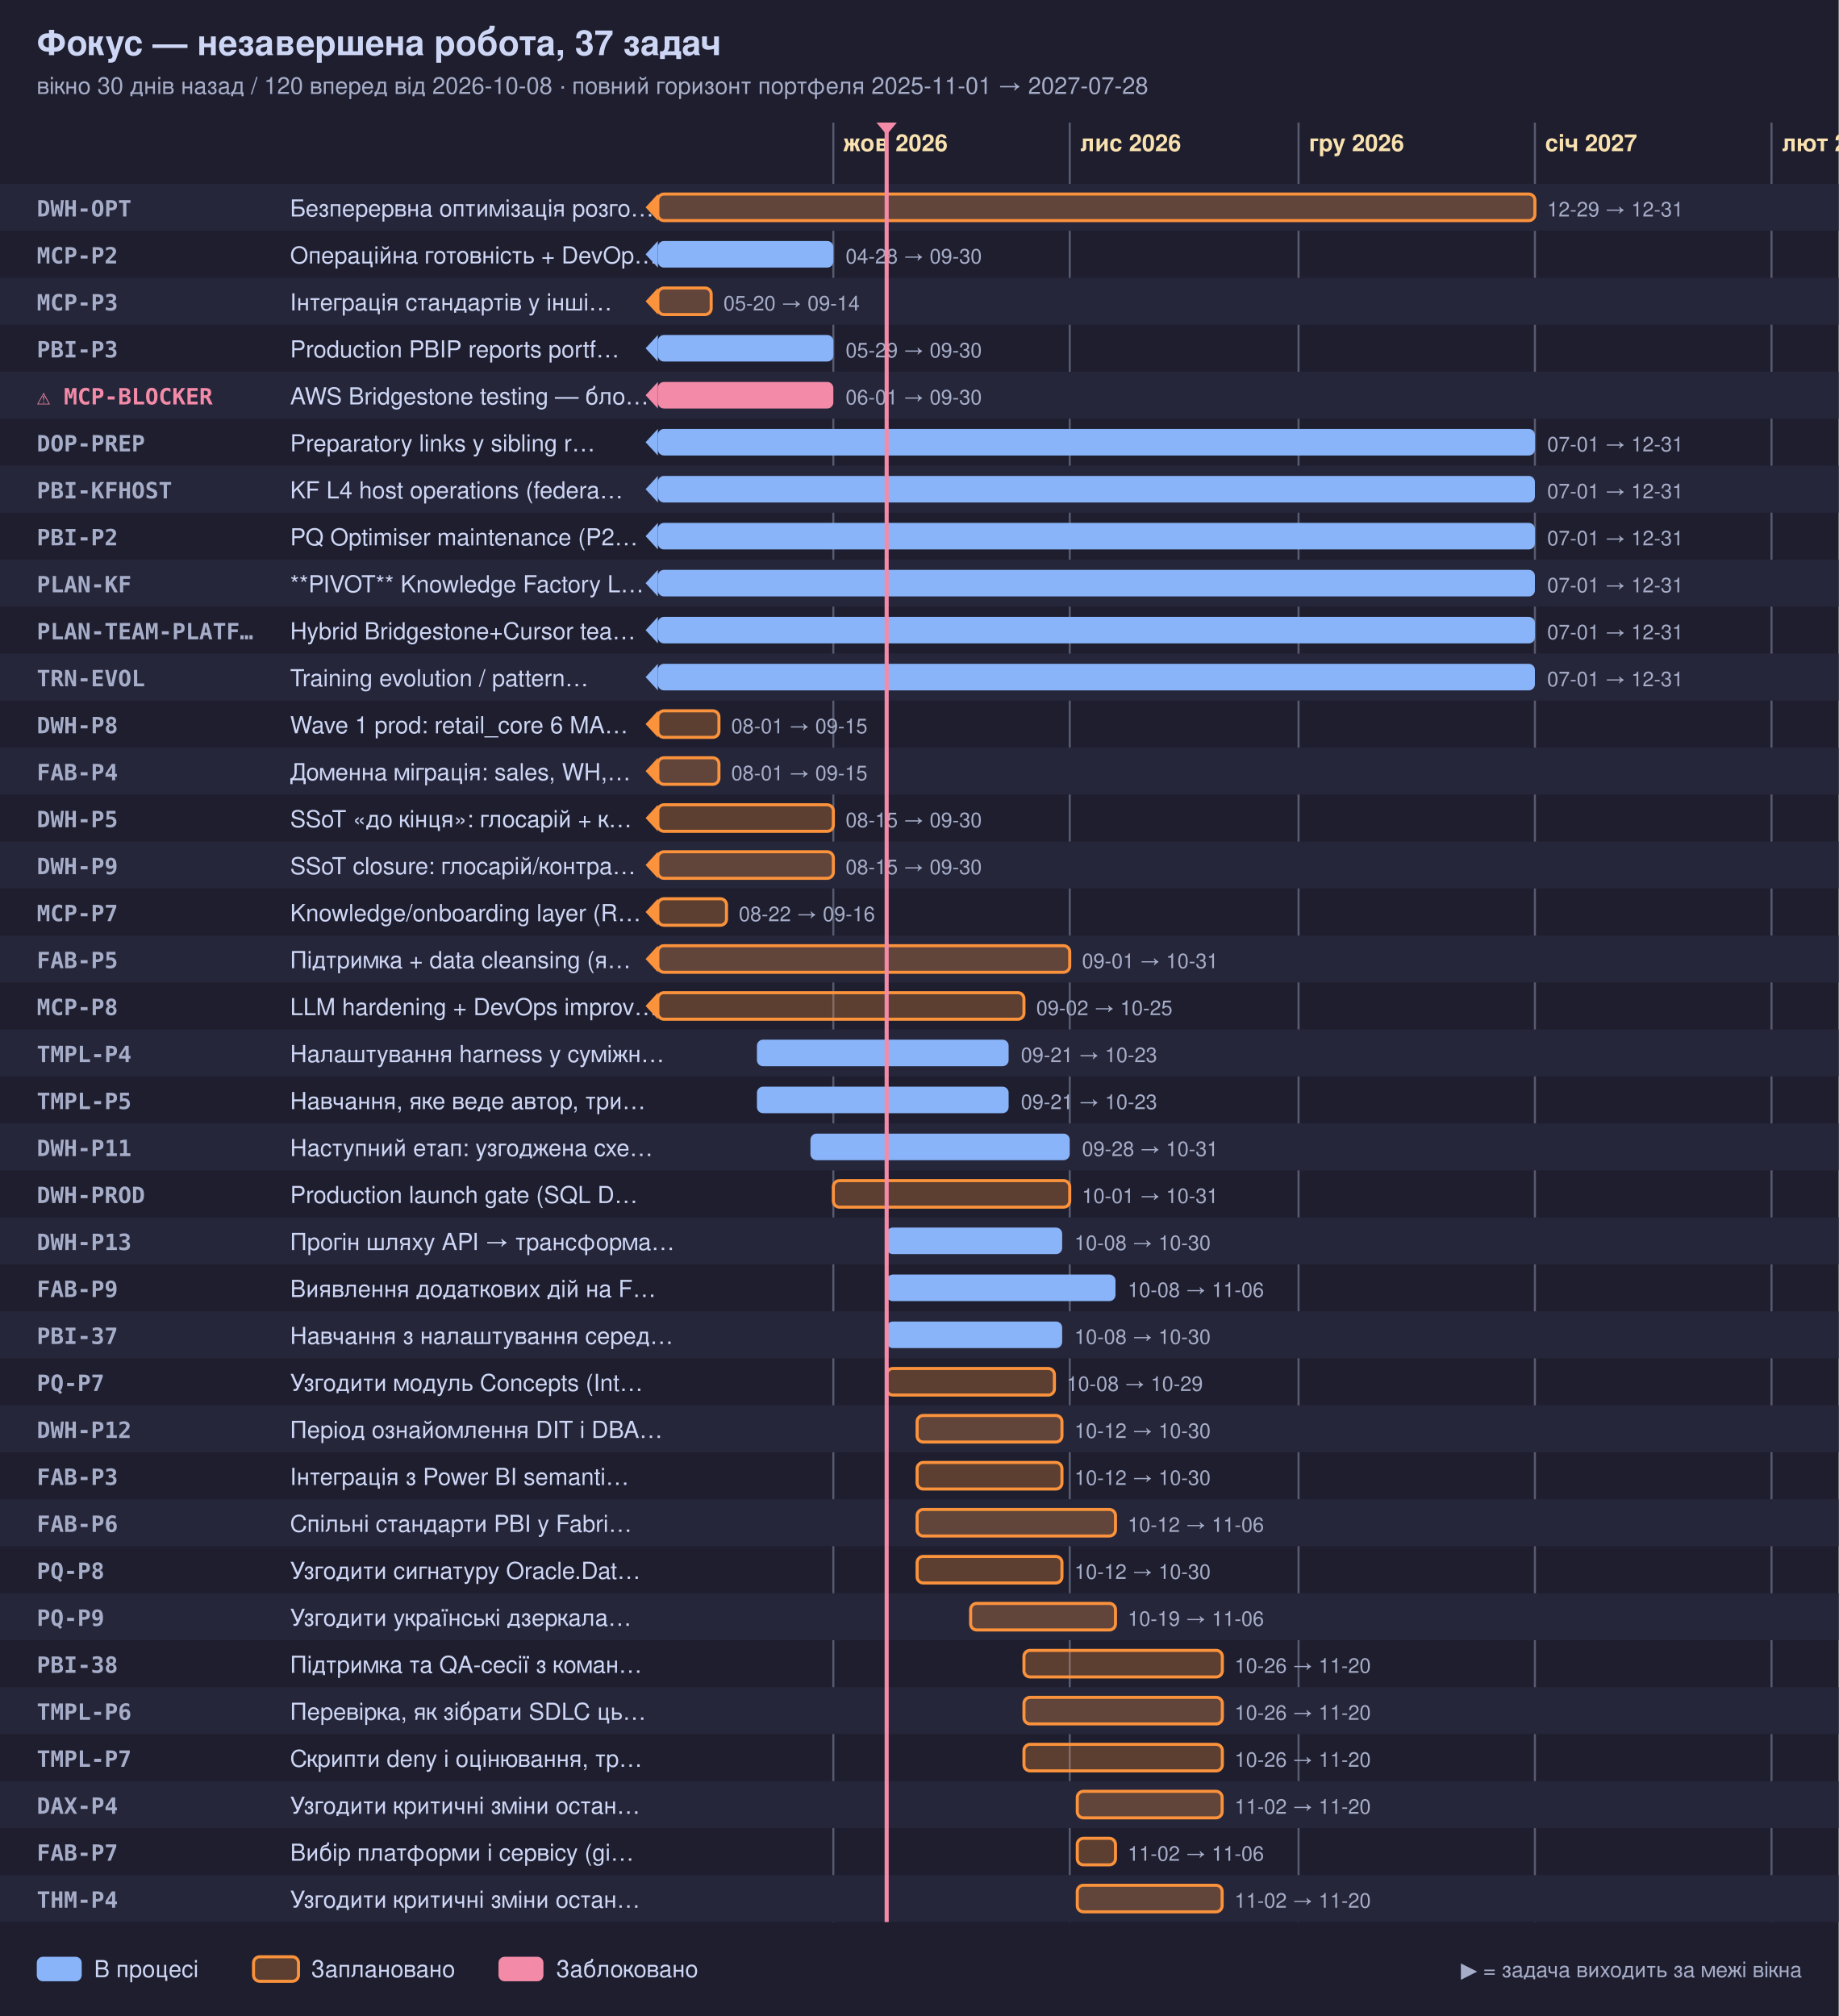
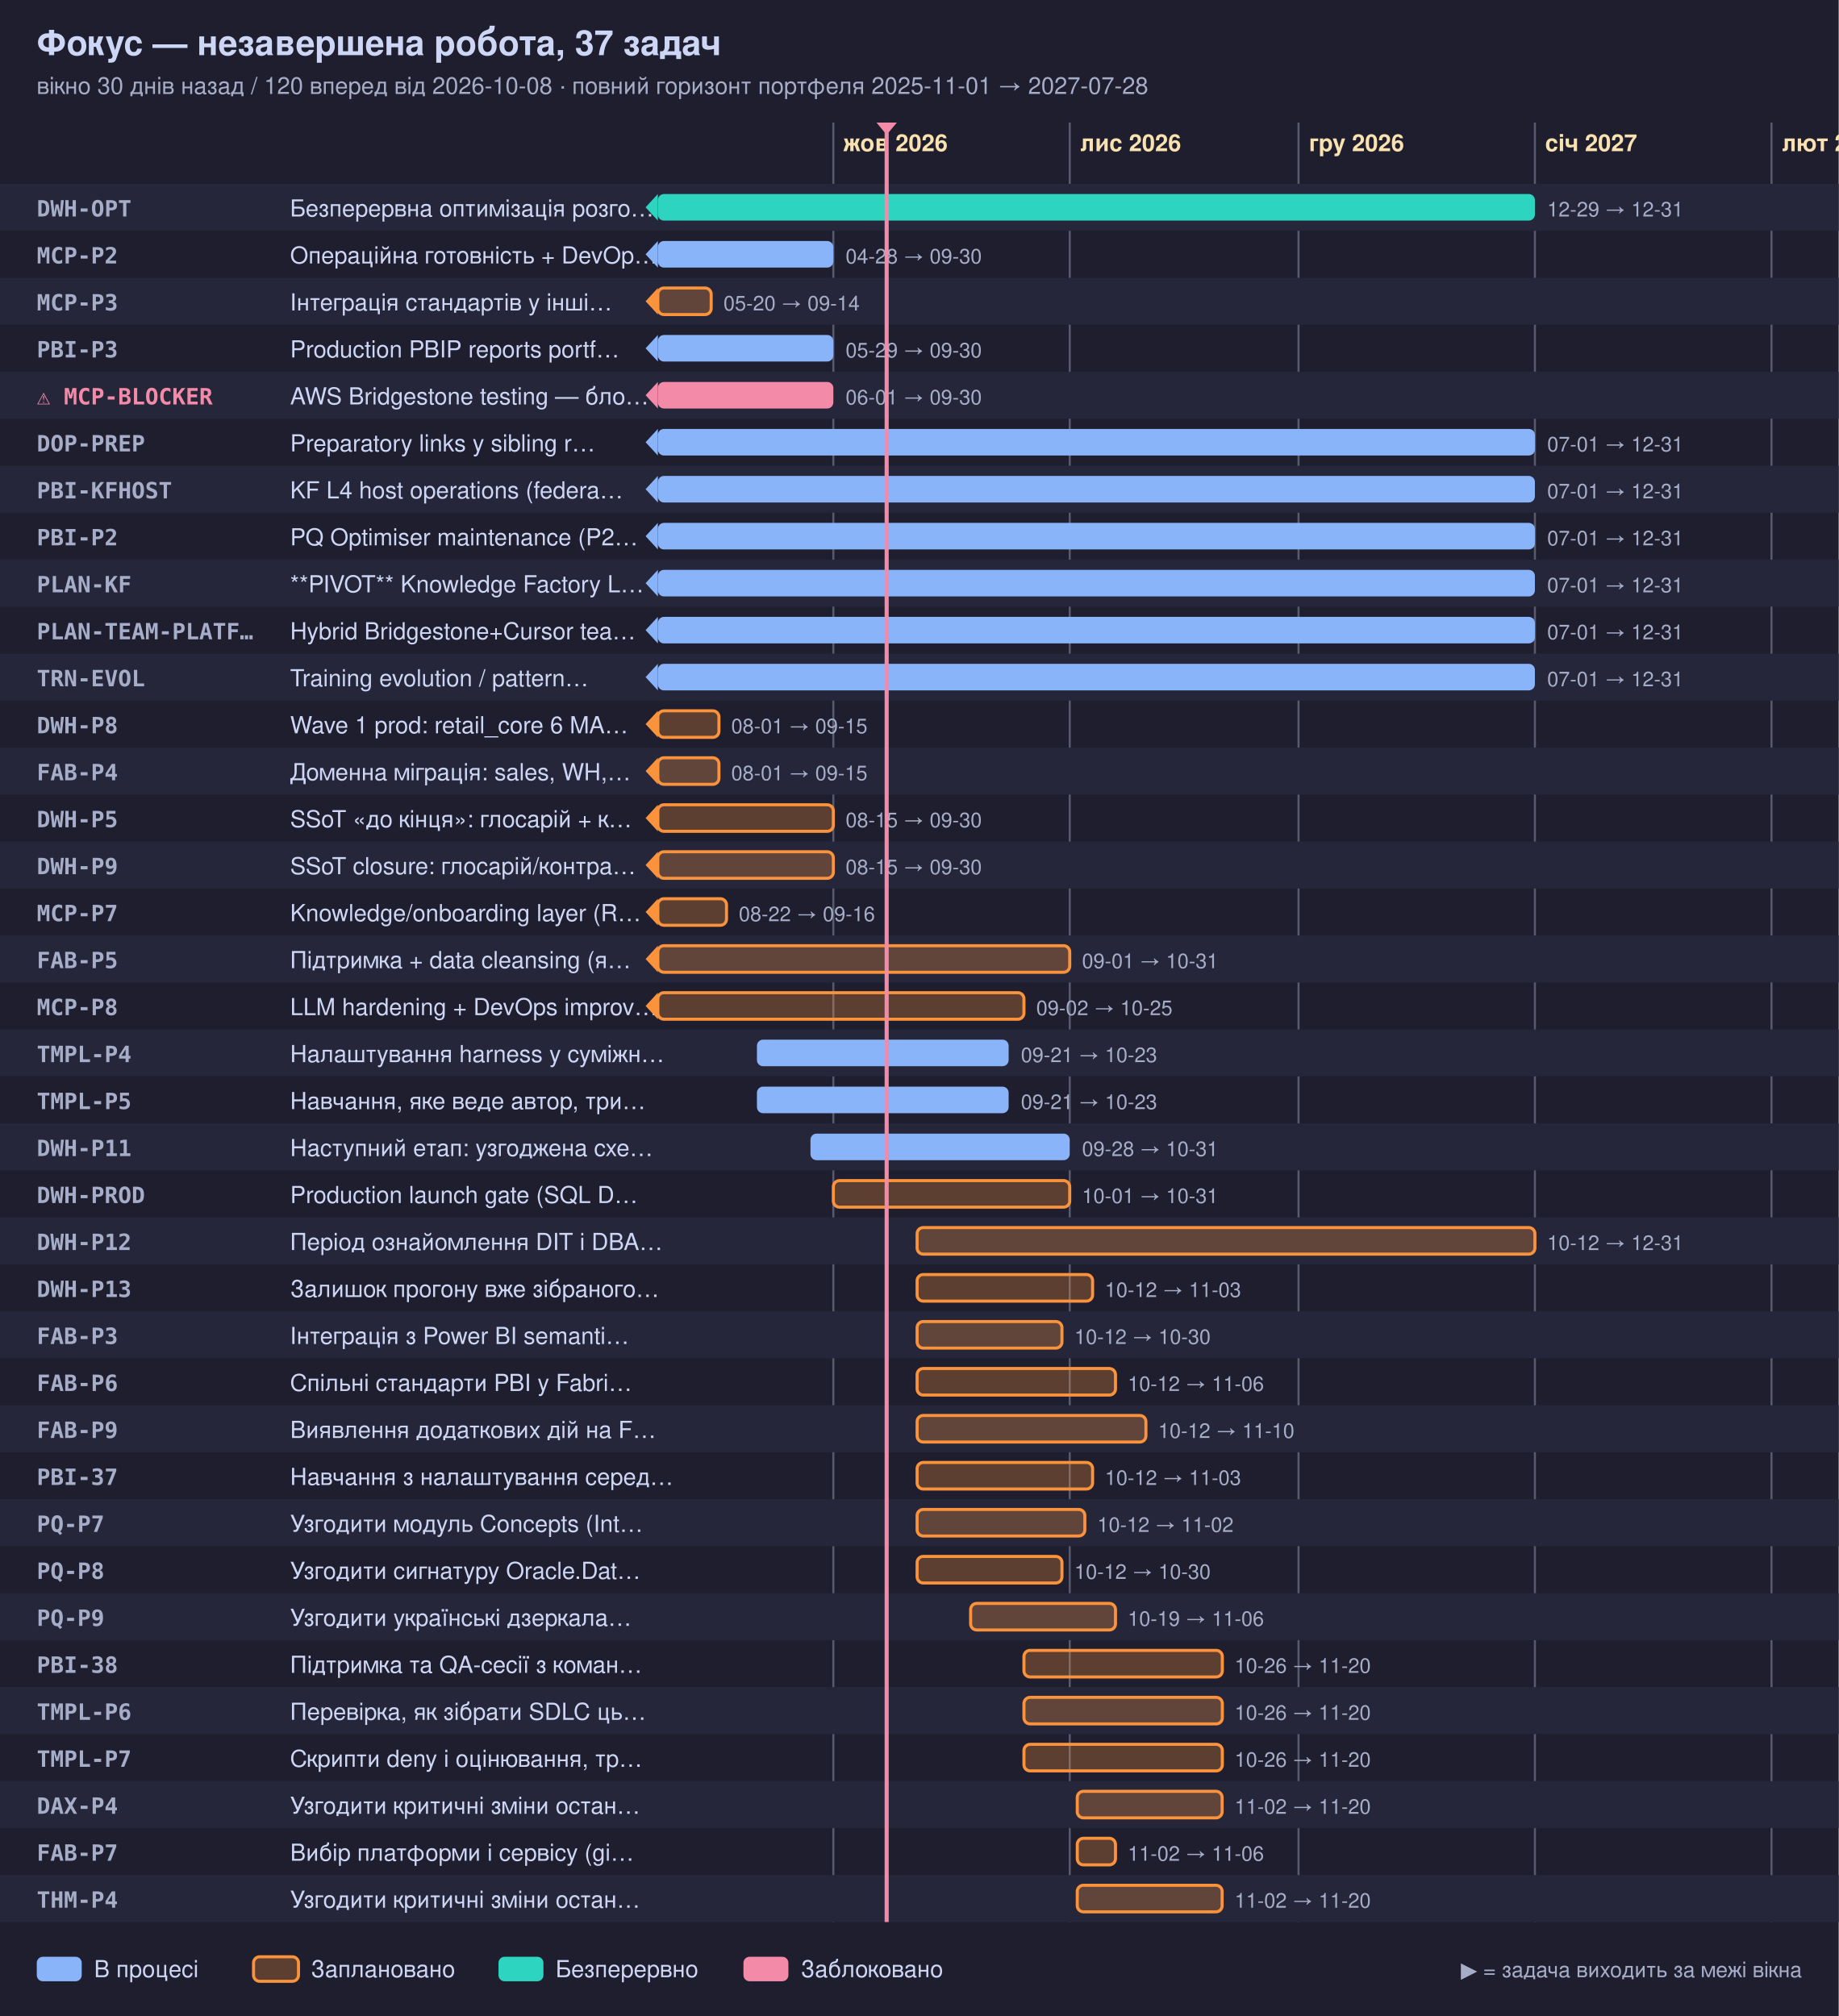
<svg xmlns="http://www.w3.org/2000/svg" width="900" height="987" viewBox="0 0 900 987" role="img" aria-label="Фокус — незавершена робота, 37 задач" font-family="Segoe UI,Helvetica,Arial,sans-serif">
  <rect width="900" height="987" fill="#1e1e2e" />
  <text x="18" y="27" font-size="17" font-weight="700" fill="#cdd6f4">Фокус — незавершена робота, 37 задач</text>
  <text x="18" y="46" font-size="11.5" fill="#a6adc8">вікно 30 днів назад / 120 вперед від 2026-10-08 · повний горизонт портфеля 2025-11-01 → 2027-07-28</text>
  <line x1="407.9" y1="60.0" x2="407.9" y2="941.0" stroke="#585b70" stroke-width="1" />
  <text x="412.9" y="74.0" font-size="11.5" font-weight="600" fill="#f9e2af">жов 2026</text>
  <line x1="523.6" y1="60.0" x2="523.6" y2="941.0" stroke="#585b70" stroke-width="1" />
  <text x="528.6" y="74.0" font-size="11.5" font-weight="600" fill="#f9e2af">лис 2026</text>
  <line x1="635.6" y1="60.0" x2="635.6" y2="941.0" stroke="#585b70" stroke-width="1" />
  <text x="640.6" y="74.0" font-size="11.5" font-weight="600" fill="#f9e2af">гру 2026</text>
  <line x1="751.3" y1="60.0" x2="751.3" y2="941.0" stroke="#585b70" stroke-width="1" />
  <text x="756.3" y="74.0" font-size="11.5" font-weight="600" fill="#f9e2af">січ 2027</text>
  <line x1="867.1" y1="60.0" x2="867.1" y2="941.0" stroke="#585b70" stroke-width="1" />
  <text x="872.1" y="74.0" font-size="11.5" font-weight="600" fill="#f9e2af">лют 2027</text>
  <rect x="0" y="90.0" width="900" height="23" fill="#26263a" />
  <text x="18" y="106.0" font-size="11" font-weight="600" fill="#a6adc8" font-family="Consolas,monospace">DWH-OPT</text>
  <text x="142" y="106.0" font-size="11.5" fill="#cdd6f4">Безперервна оптимізація розго…</text>
-   <rect x="322.0" y="95.0" width="429.3" height="13" rx="3" fill="#fb923c" fill-opacity="0.28" stroke="#fb923c" stroke-width="1.5" />
-   <polygon points="322.0,95.0 322.0,108.0 316.0,101.5" fill="#fb923c" />
+   <rect x="322.0" y="95.0" width="429.3" height="13" rx="3" fill="#2dd4bf" />
+   <polygon points="322.0,95.0 322.0,108.0 316.0,101.5" fill="#2dd4bf" />
  <text x="757.3" y="106.0" font-size="10" fill="#a6adc8">12-29 → 12-31</text>
  <text x="18" y="129.0" font-size="11" font-weight="600" fill="#a6adc8" font-family="Consolas,monospace">MCP-P2</text>
  <text x="142" y="129.0" font-size="11.5" fill="#cdd6f4">Операційна готовність + DevOp…</text>
  <rect x="322.0" y="118.0" width="85.9" height="13" rx="3" fill="#89b4fa" />
  <polygon points="322.0,118.0 322.0,131.0 316.0,124.5" fill="#89b4fa" />
  <text x="413.9" y="129.0" font-size="10" fill="#a6adc8">04-28 → 09-30</text>
  <rect x="0" y="136.0" width="900" height="23" fill="#26263a" />
  <text x="18" y="152.0" font-size="11" font-weight="600" fill="#a6adc8" font-family="Consolas,monospace">MCP-P3</text>
  <text x="142" y="152.0" font-size="11.5" fill="#cdd6f4">Інтеграція стандартів у інші…</text>
  <rect x="322.0" y="141.0" width="26.1" height="13" rx="3" fill="#fb923c" fill-opacity="0.28" stroke="#fb923c" stroke-width="1.5" />
  <polygon points="322.0,141.0 322.0,154.0 316.0,147.5" fill="#fb923c" />
  <text x="354.1" y="152.0" font-size="10" fill="#a6adc8">05-20 → 09-14</text>
  <text x="18" y="175.0" font-size="11" font-weight="600" fill="#a6adc8" font-family="Consolas,monospace">PBI-P3</text>
  <text x="142" y="175.0" font-size="11.5" fill="#cdd6f4">Production PBIP reports portf…</text>
  <rect x="322.0" y="164.0" width="85.9" height="13" rx="3" fill="#89b4fa" />
  <polygon points="322.0,164.0 322.0,177.0 316.0,170.5" fill="#89b4fa" />
  <text x="413.9" y="175.0" font-size="10" fill="#a6adc8">05-29 → 09-30</text>
  <rect x="0" y="182.0" width="900" height="23" fill="#26263a" />
  <text x="18" y="198.0" font-size="11" font-weight="600" fill="#f38ba8" font-family="Consolas,monospace">⚠ MCP-BLOCKER</text>
  <text x="142" y="198.0" font-size="11.5" fill="#cdd6f4">AWS Bridgestone testing — бло…</text>
  <rect x="322.0" y="187.0" width="85.9" height="13" rx="3" fill="#f38ba8" />
  <polygon points="322.0,187.0 322.0,200.0 316.0,193.5" fill="#f38ba8" />
  <text x="413.9" y="198.0" font-size="10" fill="#a6adc8">06-01 → 09-30</text>
  <text x="18" y="221.0" font-size="11" font-weight="600" fill="#a6adc8" font-family="Consolas,monospace">DOP-PREP</text>
  <text x="142" y="221.0" font-size="11.5" fill="#cdd6f4">Preparatory links у sibling r…</text>
  <rect x="322.0" y="210.0" width="429.3" height="13" rx="3" fill="#89b4fa" />
  <polygon points="322.0,210.0 322.0,223.0 316.0,216.5" fill="#89b4fa" />
  <text x="757.3" y="221.0" font-size="10" fill="#a6adc8">07-01 → 12-31</text>
  <rect x="0" y="228.0" width="900" height="23" fill="#26263a" />
  <text x="18" y="244.0" font-size="11" font-weight="600" fill="#a6adc8" font-family="Consolas,monospace">PBI-KFHOST</text>
  <text x="142" y="244.0" font-size="11.5" fill="#cdd6f4">KF L4 host operations (federa…</text>
  <rect x="322.0" y="233.0" width="429.3" height="13" rx="3" fill="#89b4fa" />
  <polygon points="322.0,233.0 322.0,246.0 316.0,239.5" fill="#89b4fa" />
  <text x="757.3" y="244.0" font-size="10" fill="#a6adc8">07-01 → 12-31</text>
  <text x="18" y="267.0" font-size="11" font-weight="600" fill="#a6adc8" font-family="Consolas,monospace">PBI-P2</text>
  <text x="142" y="267.0" font-size="11.5" fill="#cdd6f4">PQ Optimiser maintenance (P2…</text>
  <rect x="322.0" y="256.0" width="429.3" height="13" rx="3" fill="#89b4fa" />
  <polygon points="322.0,256.0 322.0,269.0 316.0,262.5" fill="#89b4fa" />
  <text x="757.3" y="267.0" font-size="10" fill="#a6adc8">07-01 → 12-31</text>
  <rect x="0" y="274.0" width="900" height="23" fill="#26263a" />
  <text x="18" y="290.0" font-size="11" font-weight="600" fill="#a6adc8" font-family="Consolas,monospace">PLAN-KF</text>
  <text x="142" y="290.0" font-size="11.5" fill="#cdd6f4">**PIVOT** Knowledge Factory L…</text>
  <rect x="322.0" y="279.0" width="429.3" height="13" rx="3" fill="#89b4fa" />
  <polygon points="322.0,279.0 322.0,292.0 316.0,285.5" fill="#89b4fa" />
  <text x="757.3" y="290.0" font-size="10" fill="#a6adc8">07-01 → 12-31</text>
  <text x="18" y="313.0" font-size="11" font-weight="600" fill="#a6adc8" font-family="Consolas,monospace">PLAN-TEAM-PLATF…</text>
  <text x="142" y="313.0" font-size="11.5" fill="#cdd6f4">Hybrid Bridgestone+Cursor tea…</text>
  <rect x="322.0" y="302.0" width="429.3" height="13" rx="3" fill="#89b4fa" />
  <polygon points="322.0,302.0 322.0,315.0 316.0,308.5" fill="#89b4fa" />
  <text x="757.3" y="313.0" font-size="10" fill="#a6adc8">07-01 → 12-31</text>
  <rect x="0" y="320.0" width="900" height="23" fill="#26263a" />
  <text x="18" y="336.0" font-size="11" font-weight="600" fill="#a6adc8" font-family="Consolas,monospace">TRN-EVOL</text>
  <text x="142" y="336.0" font-size="11.5" fill="#cdd6f4">Training evolution / pattern…</text>
  <rect x="322.0" y="325.0" width="429.3" height="13" rx="3" fill="#89b4fa" />
  <polygon points="322.0,325.0 322.0,338.0 316.0,331.5" fill="#89b4fa" />
  <text x="757.3" y="336.0" font-size="10" fill="#a6adc8">07-01 → 12-31</text>
  <text x="18" y="359.0" font-size="11" font-weight="600" fill="#a6adc8" font-family="Consolas,monospace">DWH-P8</text>
  <text x="142" y="359.0" font-size="11.5" fill="#cdd6f4">Wave 1 prod: retail_core 6 MA…</text>
  <rect x="322.0" y="348.0" width="29.9" height="13" rx="3" fill="#fb923c" fill-opacity="0.28" stroke="#fb923c" stroke-width="1.5" />
  <polygon points="322.0,348.0 322.0,361.0 316.0,354.5" fill="#fb923c" />
  <text x="357.9" y="359.0" font-size="10" fill="#a6adc8">08-01 → 09-15</text>
  <rect x="0" y="366.0" width="900" height="23" fill="#26263a" />
  <text x="18" y="382.0" font-size="11" font-weight="600" fill="#a6adc8" font-family="Consolas,monospace">FAB-P4</text>
  <text x="142" y="382.0" font-size="11.5" fill="#cdd6f4">Доменна міграція: sales, WH,…</text>
  <rect x="322.0" y="371.0" width="29.9" height="13" rx="3" fill="#fb923c" fill-opacity="0.28" stroke="#fb923c" stroke-width="1.5" />
  <polygon points="322.0,371.0 322.0,384.0 316.0,377.5" fill="#fb923c" />
  <text x="357.9" y="382.0" font-size="10" fill="#a6adc8">08-01 → 09-15</text>
  <text x="18" y="405.0" font-size="11" font-weight="600" fill="#a6adc8" font-family="Consolas,monospace">DWH-P5</text>
  <text x="142" y="405.0" font-size="11.5" fill="#cdd6f4">SSoT «до кінця»: глосарій + к…</text>
  <rect x="322.0" y="394.0" width="85.9" height="13" rx="3" fill="#fb923c" fill-opacity="0.28" stroke="#fb923c" stroke-width="1.5" />
  <polygon points="322.0,394.0 322.0,407.0 316.0,400.5" fill="#fb923c" />
  <text x="413.9" y="405.0" font-size="10" fill="#a6adc8">08-15 → 09-30</text>
  <rect x="0" y="412.0" width="900" height="23" fill="#26263a" />
  <text x="18" y="428.0" font-size="11" font-weight="600" fill="#a6adc8" font-family="Consolas,monospace">DWH-P9</text>
  <text x="142" y="428.0" font-size="11.5" fill="#cdd6f4">SSoT closure: глосарій/контра…</text>
  <rect x="322.0" y="417.0" width="85.9" height="13" rx="3" fill="#fb923c" fill-opacity="0.28" stroke="#fb923c" stroke-width="1.5" />
  <polygon points="322.0,417.0 322.0,430.0 316.0,423.5" fill="#fb923c" />
  <text x="413.9" y="428.0" font-size="10" fill="#a6adc8">08-15 → 09-30</text>
  <text x="18" y="451.0" font-size="11" font-weight="600" fill="#a6adc8" font-family="Consolas,monospace">MCP-P7</text>
  <text x="142" y="451.0" font-size="11.5" fill="#cdd6f4">Knowledge/onboarding layer (R…</text>
  <rect x="322.0" y="440.0" width="33.6" height="13" rx="3" fill="#fb923c" fill-opacity="0.28" stroke="#fb923c" stroke-width="1.5" />
  <polygon points="322.0,440.0 322.0,453.0 316.0,446.5" fill="#fb923c" />
  <text x="361.6" y="451.0" font-size="10" fill="#a6adc8">08-22 → 09-16</text>
  <rect x="0" y="458.0" width="900" height="23" fill="#26263a" />
  <text x="18" y="474.0" font-size="11" font-weight="600" fill="#a6adc8" font-family="Consolas,monospace">FAB-P5</text>
  <text x="142" y="474.0" font-size="11.5" fill="#cdd6f4">Підтримка + data cleansing (я…</text>
  <rect x="322.0" y="463.0" width="201.6" height="13" rx="3" fill="#fb923c" fill-opacity="0.28" stroke="#fb923c" stroke-width="1.5" />
  <polygon points="322.0,463.0 322.0,476.0 316.0,469.5" fill="#fb923c" />
  <text x="529.6" y="474.0" font-size="10" fill="#a6adc8">09-01 → 10-31</text>
  <text x="18" y="497.0" font-size="11" font-weight="600" fill="#a6adc8" font-family="Consolas,monospace">MCP-P8</text>
  <text x="142" y="497.0" font-size="11.5" fill="#cdd6f4">LLM hardening + DevOps improv…</text>
  <rect x="322.0" y="486.0" width="179.2" height="13" rx="3" fill="#fb923c" fill-opacity="0.28" stroke="#fb923c" stroke-width="1.5" />
  <polygon points="322.0,486.0 322.0,499.0 316.0,492.5" fill="#fb923c" />
  <text x="507.2" y="497.0" font-size="10" fill="#a6adc8">09-02 → 10-25</text>
  <rect x="0" y="504.0" width="900" height="23" fill="#26263a" />
  <text x="18" y="520.0" font-size="11" font-weight="600" fill="#a6adc8" font-family="Consolas,monospace">TMPL-P4</text>
  <text x="142" y="520.0" font-size="11.5" fill="#cdd6f4">Налаштування harness у суміжн…</text>
  <rect x="370.5" y="509.0" width="123.2" height="13" rx="3" fill="#89b4fa" />
  <text x="499.7" y="520.0" font-size="10" fill="#a6adc8">09-21 → 10-23</text>
  <text x="18" y="543.0" font-size="11" font-weight="600" fill="#a6adc8" font-family="Consolas,monospace">TMPL-P5</text>
  <text x="142" y="543.0" font-size="11.5" fill="#cdd6f4">Навчання, яке веде автор, три…</text>
  <rect x="370.5" y="532.0" width="123.2" height="13" rx="3" fill="#89b4fa" />
  <text x="499.7" y="543.0" font-size="10" fill="#a6adc8">09-21 → 10-23</text>
  <rect x="0" y="550.0" width="900" height="23" fill="#26263a" />
  <text x="18" y="566.0" font-size="11" font-weight="600" fill="#a6adc8" font-family="Consolas,monospace">DWH-P11</text>
  <text x="142" y="566.0" font-size="11.5" fill="#cdd6f4">Наступний етап: узгоджена схе…</text>
  <rect x="396.7" y="555.0" width="126.9" height="13" rx="3" fill="#89b4fa" />
  <text x="529.6" y="566.0" font-size="10" fill="#a6adc8">09-28 → 10-31</text>
  <text x="18" y="589.0" font-size="11" font-weight="600" fill="#a6adc8" font-family="Consolas,monospace">DWH-PROD</text>
  <text x="142" y="589.0" font-size="11.5" fill="#cdd6f4">Production launch gate (SQL D…</text>
  <rect x="407.9" y="578.0" width="115.7" height="13" rx="3" fill="#fb923c" fill-opacity="0.28" stroke="#fb923c" stroke-width="1.5" />
  <text x="529.6" y="589.0" font-size="10" fill="#a6adc8">10-01 → 10-31</text>
  <rect x="0" y="596.0" width="900" height="23" fill="#26263a" />
-   <text x="18" y="612.0" font-size="11" font-weight="600" fill="#a6adc8" font-family="Consolas,monospace">DWH-P13</text>
-   <text x="142" y="612.0" font-size="11.5" fill="#cdd6f4">Прогін шляху API → трансформа…</text>
-   <rect x="434.0" y="601.0" width="85.9" height="13" rx="3" fill="#89b4fa" />
-   <text x="525.9" y="612.0" font-size="10" fill="#a6adc8">10-08 → 10-30</text>
-   <text x="18" y="635.0" font-size="11" font-weight="600" fill="#a6adc8" font-family="Consolas,monospace">FAB-P9</text>
-   <text x="142" y="635.0" font-size="11.5" fill="#cdd6f4">Виявлення додаткових дій на F…</text>
-   <rect x="434.0" y="624.0" width="112.0" height="13" rx="3" fill="#89b4fa" />
-   <text x="552.0" y="635.0" font-size="10" fill="#a6adc8">10-08 → 11-06</text>
+   <text x="18" y="612.0" font-size="11" font-weight="600" fill="#a6adc8" font-family="Consolas,monospace">DWH-P12</text>
+   <text x="142" y="612.0" font-size="11.5" fill="#cdd6f4">Період ознайомлення DIT і DBA…</text>
+   <rect x="448.9" y="601.0" width="302.4" height="13" rx="3" fill="#fb923c" fill-opacity="0.28" stroke="#fb923c" stroke-width="1.5" />
+   <text x="757.3" y="612.0" font-size="10" fill="#a6adc8">10-12 → 12-31</text>
+   <text x="18" y="635.0" font-size="11" font-weight="600" fill="#a6adc8" font-family="Consolas,monospace">DWH-P13</text>
+   <text x="142" y="635.0" font-size="11.5" fill="#cdd6f4">Залишок прогону вже зібраного…</text>
+   <rect x="448.9" y="624.0" width="85.9" height="13" rx="3" fill="#fb923c" fill-opacity="0.28" stroke="#fb923c" stroke-width="1.5" />
+   <text x="540.8" y="635.0" font-size="10" fill="#a6adc8">10-12 → 11-03</text>
  <rect x="0" y="642.0" width="900" height="23" fill="#26263a" />
-   <text x="18" y="658.0" font-size="11" font-weight="600" fill="#a6adc8" font-family="Consolas,monospace">PBI-37</text>
-   <text x="142" y="658.0" font-size="11.5" fill="#cdd6f4">Навчання з налаштування серед…</text>
-   <rect x="434.0" y="647.0" width="85.9" height="13" rx="3" fill="#89b4fa" />
-   <text x="525.9" y="658.0" font-size="10" fill="#a6adc8">10-08 → 10-30</text>
-   <text x="18" y="681.0" font-size="11" font-weight="600" fill="#a6adc8" font-family="Consolas,monospace">PQ-P7</text>
-   <text x="142" y="681.0" font-size="11.5" fill="#cdd6f4">Узгодити модуль Concepts (Int…</text>
-   <rect x="434.0" y="670.0" width="82.1" height="13" rx="3" fill="#fb923c" fill-opacity="0.28" stroke="#fb923c" stroke-width="1.5" />
-   <text x="522.1" y="681.0" font-size="10" fill="#a6adc8">10-08 → 10-29</text>
+   <text x="18" y="658.0" font-size="11" font-weight="600" fill="#a6adc8" font-family="Consolas,monospace">FAB-P3</text>
+   <text x="142" y="658.0" font-size="11.5" fill="#cdd6f4">Інтеграція з Power BI semanti…</text>
+   <rect x="448.9" y="647.0" width="70.9" height="13" rx="3" fill="#fb923c" fill-opacity="0.28" stroke="#fb923c" stroke-width="1.5" />
+   <text x="525.9" y="658.0" font-size="10" fill="#a6adc8">10-12 → 10-30</text>
+   <text x="18" y="681.0" font-size="11" font-weight="600" fill="#a6adc8" font-family="Consolas,monospace">FAB-P6</text>
+   <text x="142" y="681.0" font-size="11.5" fill="#cdd6f4">Спільні стандарти PBI у Fabri…</text>
+   <rect x="448.9" y="670.0" width="97.1" height="13" rx="3" fill="#fb923c" fill-opacity="0.28" stroke="#fb923c" stroke-width="1.5" />
+   <text x="552.0" y="681.0" font-size="10" fill="#a6adc8">10-12 → 11-06</text>
  <rect x="0" y="688.0" width="900" height="23" fill="#26263a" />
-   <text x="18" y="704.0" font-size="11" font-weight="600" fill="#a6adc8" font-family="Consolas,monospace">DWH-P12</text>
-   <text x="142" y="704.0" font-size="11.5" fill="#cdd6f4">Період ознайомлення DIT і DBA…</text>
-   <rect x="448.9" y="693.0" width="70.9" height="13" rx="3" fill="#fb923c" fill-opacity="0.28" stroke="#fb923c" stroke-width="1.5" />
-   <text x="525.9" y="704.0" font-size="10" fill="#a6adc8">10-12 → 10-30</text>
-   <text x="18" y="727.0" font-size="11" font-weight="600" fill="#a6adc8" font-family="Consolas,monospace">FAB-P3</text>
-   <text x="142" y="727.0" font-size="11.5" fill="#cdd6f4">Інтеграція з Power BI semanti…</text>
-   <rect x="448.9" y="716.0" width="70.9" height="13" rx="3" fill="#fb923c" fill-opacity="0.28" stroke="#fb923c" stroke-width="1.5" />
-   <text x="525.9" y="727.0" font-size="10" fill="#a6adc8">10-12 → 10-30</text>
+   <text x="18" y="704.0" font-size="11" font-weight="600" fill="#a6adc8" font-family="Consolas,monospace">FAB-P9</text>
+   <text x="142" y="704.0" font-size="11.5" fill="#cdd6f4">Виявлення додаткових дій на F…</text>
+   <rect x="448.9" y="693.0" width="112.0" height="13" rx="3" fill="#fb923c" fill-opacity="0.28" stroke="#fb923c" stroke-width="1.5" />
+   <text x="566.9" y="704.0" font-size="10" fill="#a6adc8">10-12 → 11-10</text>
+   <text x="18" y="727.0" font-size="11" font-weight="600" fill="#a6adc8" font-family="Consolas,monospace">PBI-37</text>
+   <text x="142" y="727.0" font-size="11.5" fill="#cdd6f4">Навчання з налаштування серед…</text>
+   <rect x="448.9" y="716.0" width="85.9" height="13" rx="3" fill="#fb923c" fill-opacity="0.28" stroke="#fb923c" stroke-width="1.5" />
+   <text x="540.8" y="727.0" font-size="10" fill="#a6adc8">10-12 → 11-03</text>
  <rect x="0" y="734.0" width="900" height="23" fill="#26263a" />
-   <text x="18" y="750.0" font-size="11" font-weight="600" fill="#a6adc8" font-family="Consolas,monospace">FAB-P6</text>
-   <text x="142" y="750.0" font-size="11.5" fill="#cdd6f4">Спільні стандарти PBI у Fabri…</text>
-   <rect x="448.9" y="739.0" width="97.1" height="13" rx="3" fill="#fb923c" fill-opacity="0.28" stroke="#fb923c" stroke-width="1.5" />
-   <text x="552.0" y="750.0" font-size="10" fill="#a6adc8">10-12 → 11-06</text>
+   <text x="18" y="750.0" font-size="11" font-weight="600" fill="#a6adc8" font-family="Consolas,monospace">PQ-P7</text>
+   <text x="142" y="750.0" font-size="11.5" fill="#cdd6f4">Узгодити модуль Concepts (Int…</text>
+   <rect x="448.9" y="739.0" width="82.1" height="13" rx="3" fill="#fb923c" fill-opacity="0.28" stroke="#fb923c" stroke-width="1.5" />
+   <text x="537.1" y="750.0" font-size="10" fill="#a6adc8">10-12 → 11-02</text>
  <text x="18" y="773.0" font-size="11" font-weight="600" fill="#a6adc8" font-family="Consolas,monospace">PQ-P8</text>
  <text x="142" y="773.0" font-size="11.5" fill="#cdd6f4">Узгодити сигнатуру Oracle.Dat…</text>
  <rect x="448.9" y="762.0" width="70.9" height="13" rx="3" fill="#fb923c" fill-opacity="0.28" stroke="#fb923c" stroke-width="1.5" />
  <text x="525.9" y="773.0" font-size="10" fill="#a6adc8">10-12 → 10-30</text>
  <rect x="0" y="780.0" width="900" height="23" fill="#26263a" />
  <text x="18" y="796.0" font-size="11" font-weight="600" fill="#a6adc8" font-family="Consolas,monospace">PQ-P9</text>
  <text x="142" y="796.0" font-size="11.5" fill="#cdd6f4">Узгодити українські дзеркала…</text>
  <rect x="475.1" y="785.0" width="70.9" height="13" rx="3" fill="#fb923c" fill-opacity="0.28" stroke="#fb923c" stroke-width="1.5" />
  <text x="552.0" y="796.0" font-size="10" fill="#a6adc8">10-19 → 11-06</text>
  <text x="18" y="819.0" font-size="11" font-weight="600" fill="#a6adc8" font-family="Consolas,monospace">PBI-38</text>
  <text x="142" y="819.0" font-size="11.5" fill="#cdd6f4">Підтримка та QA-сесії з коман…</text>
  <rect x="501.2" y="808.0" width="97.1" height="13" rx="3" fill="#fb923c" fill-opacity="0.28" stroke="#fb923c" stroke-width="1.5" />
  <text x="604.3" y="819.0" font-size="10" fill="#a6adc8">10-26 → 11-20</text>
  <rect x="0" y="826.0" width="900" height="23" fill="#26263a" />
  <text x="18" y="842.0" font-size="11" font-weight="600" fill="#a6adc8" font-family="Consolas,monospace">TMPL-P6</text>
  <text x="142" y="842.0" font-size="11.5" fill="#cdd6f4">Перевірка, як зібрати SDLC ць…</text>
  <rect x="501.2" y="831.0" width="97.1" height="13" rx="3" fill="#fb923c" fill-opacity="0.28" stroke="#fb923c" stroke-width="1.5" />
  <text x="604.3" y="842.0" font-size="10" fill="#a6adc8">10-26 → 11-20</text>
  <text x="18" y="865.0" font-size="11" font-weight="600" fill="#a6adc8" font-family="Consolas,monospace">TMPL-P7</text>
  <text x="142" y="865.0" font-size="11.5" fill="#cdd6f4">Скрипти deny і оцінювання, тр…</text>
  <rect x="501.2" y="854.0" width="97.1" height="13" rx="3" fill="#fb923c" fill-opacity="0.28" stroke="#fb923c" stroke-width="1.5" />
  <text x="604.3" y="865.0" font-size="10" fill="#a6adc8">10-26 → 11-20</text>
  <rect x="0" y="872.0" width="900" height="23" fill="#26263a" />
  <text x="18" y="888.0" font-size="11" font-weight="600" fill="#a6adc8" font-family="Consolas,monospace">DAX-P4</text>
  <text x="142" y="888.0" font-size="11.5" fill="#cdd6f4">Узгодити критичні зміни остан…</text>
  <rect x="527.3" y="877.0" width="70.9" height="13" rx="3" fill="#fb923c" fill-opacity="0.28" stroke="#fb923c" stroke-width="1.5" />
  <text x="604.3" y="888.0" font-size="10" fill="#a6adc8">11-02 → 11-20</text>
  <text x="18" y="911.0" font-size="11" font-weight="600" fill="#a6adc8" font-family="Consolas,monospace">FAB-P7</text>
  <text x="142" y="911.0" font-size="11.5" fill="#cdd6f4">Вибір платформи і сервісу (gi…</text>
  <rect x="527.3" y="900.0" width="18.7" height="13" rx="3" fill="#fb923c" fill-opacity="0.28" stroke="#fb923c" stroke-width="1.5" />
  <text x="552.0" y="911.0" font-size="10" fill="#a6adc8">11-02 → 11-06</text>
  <rect x="0" y="918.0" width="900" height="23" fill="#26263a" />
  <text x="18" y="934.0" font-size="11" font-weight="600" fill="#a6adc8" font-family="Consolas,monospace">THM-P4</text>
  <text x="142" y="934.0" font-size="11.5" fill="#cdd6f4">Узгодити критичні зміни остан…</text>
  <rect x="527.3" y="923.0" width="70.9" height="13" rx="3" fill="#fb923c" fill-opacity="0.28" stroke="#fb923c" stroke-width="1.5" />
  <text x="604.3" y="934.0" font-size="10" fill="#a6adc8">11-02 → 11-20</text>
  <line x1="434.0" y1="60.0" x2="434.0" y2="941.0" stroke="#f38ba8" stroke-width="2" />
  <polygon points="429.0,60.0 439.0,60.0 434.0,66.0" fill="#f38ba8" />
  <rect x="18.0" y="958.0" width="22" height="12" rx="3" fill="#89b4fa" />
  <text x="46.0" y="968.0" font-size="11.5" fill="#cdd6f4">В процесі</text>
  <rect x="124.1" y="958.0" width="22" height="12" rx="3" fill="#fb923c" fill-opacity="0.28" stroke="#fb923c" stroke-width="1.5" />
  <text x="152.1" y="968.0" font-size="11.5" fill="#cdd6f4">Заплановано</text>
-   <rect x="244.0" y="958.0" width="22" height="12" rx="3" fill="#f38ba8" />
-   <text x="272.0" y="968.0" font-size="11.5" fill="#cdd6f4">Заблоковано</text>
+   <rect x="244.0" y="958.0" width="22" height="12" rx="3" fill="#2dd4bf" />
+   <text x="272.0" y="968.0" font-size="11.5" fill="#cdd6f4">Безперервно</text>
+   <rect x="363.9" y="958.0" width="22" height="12" rx="3" fill="#f38ba8" />
+   <text x="391.9" y="968.0" font-size="11.5" fill="#cdd6f4">Заблоковано</text>
  <text x="882" y="968.0" text-anchor="end" font-size="10.5" fill="#a6adc8">▶ = задача виходить за межі вікна</text>
</svg>
